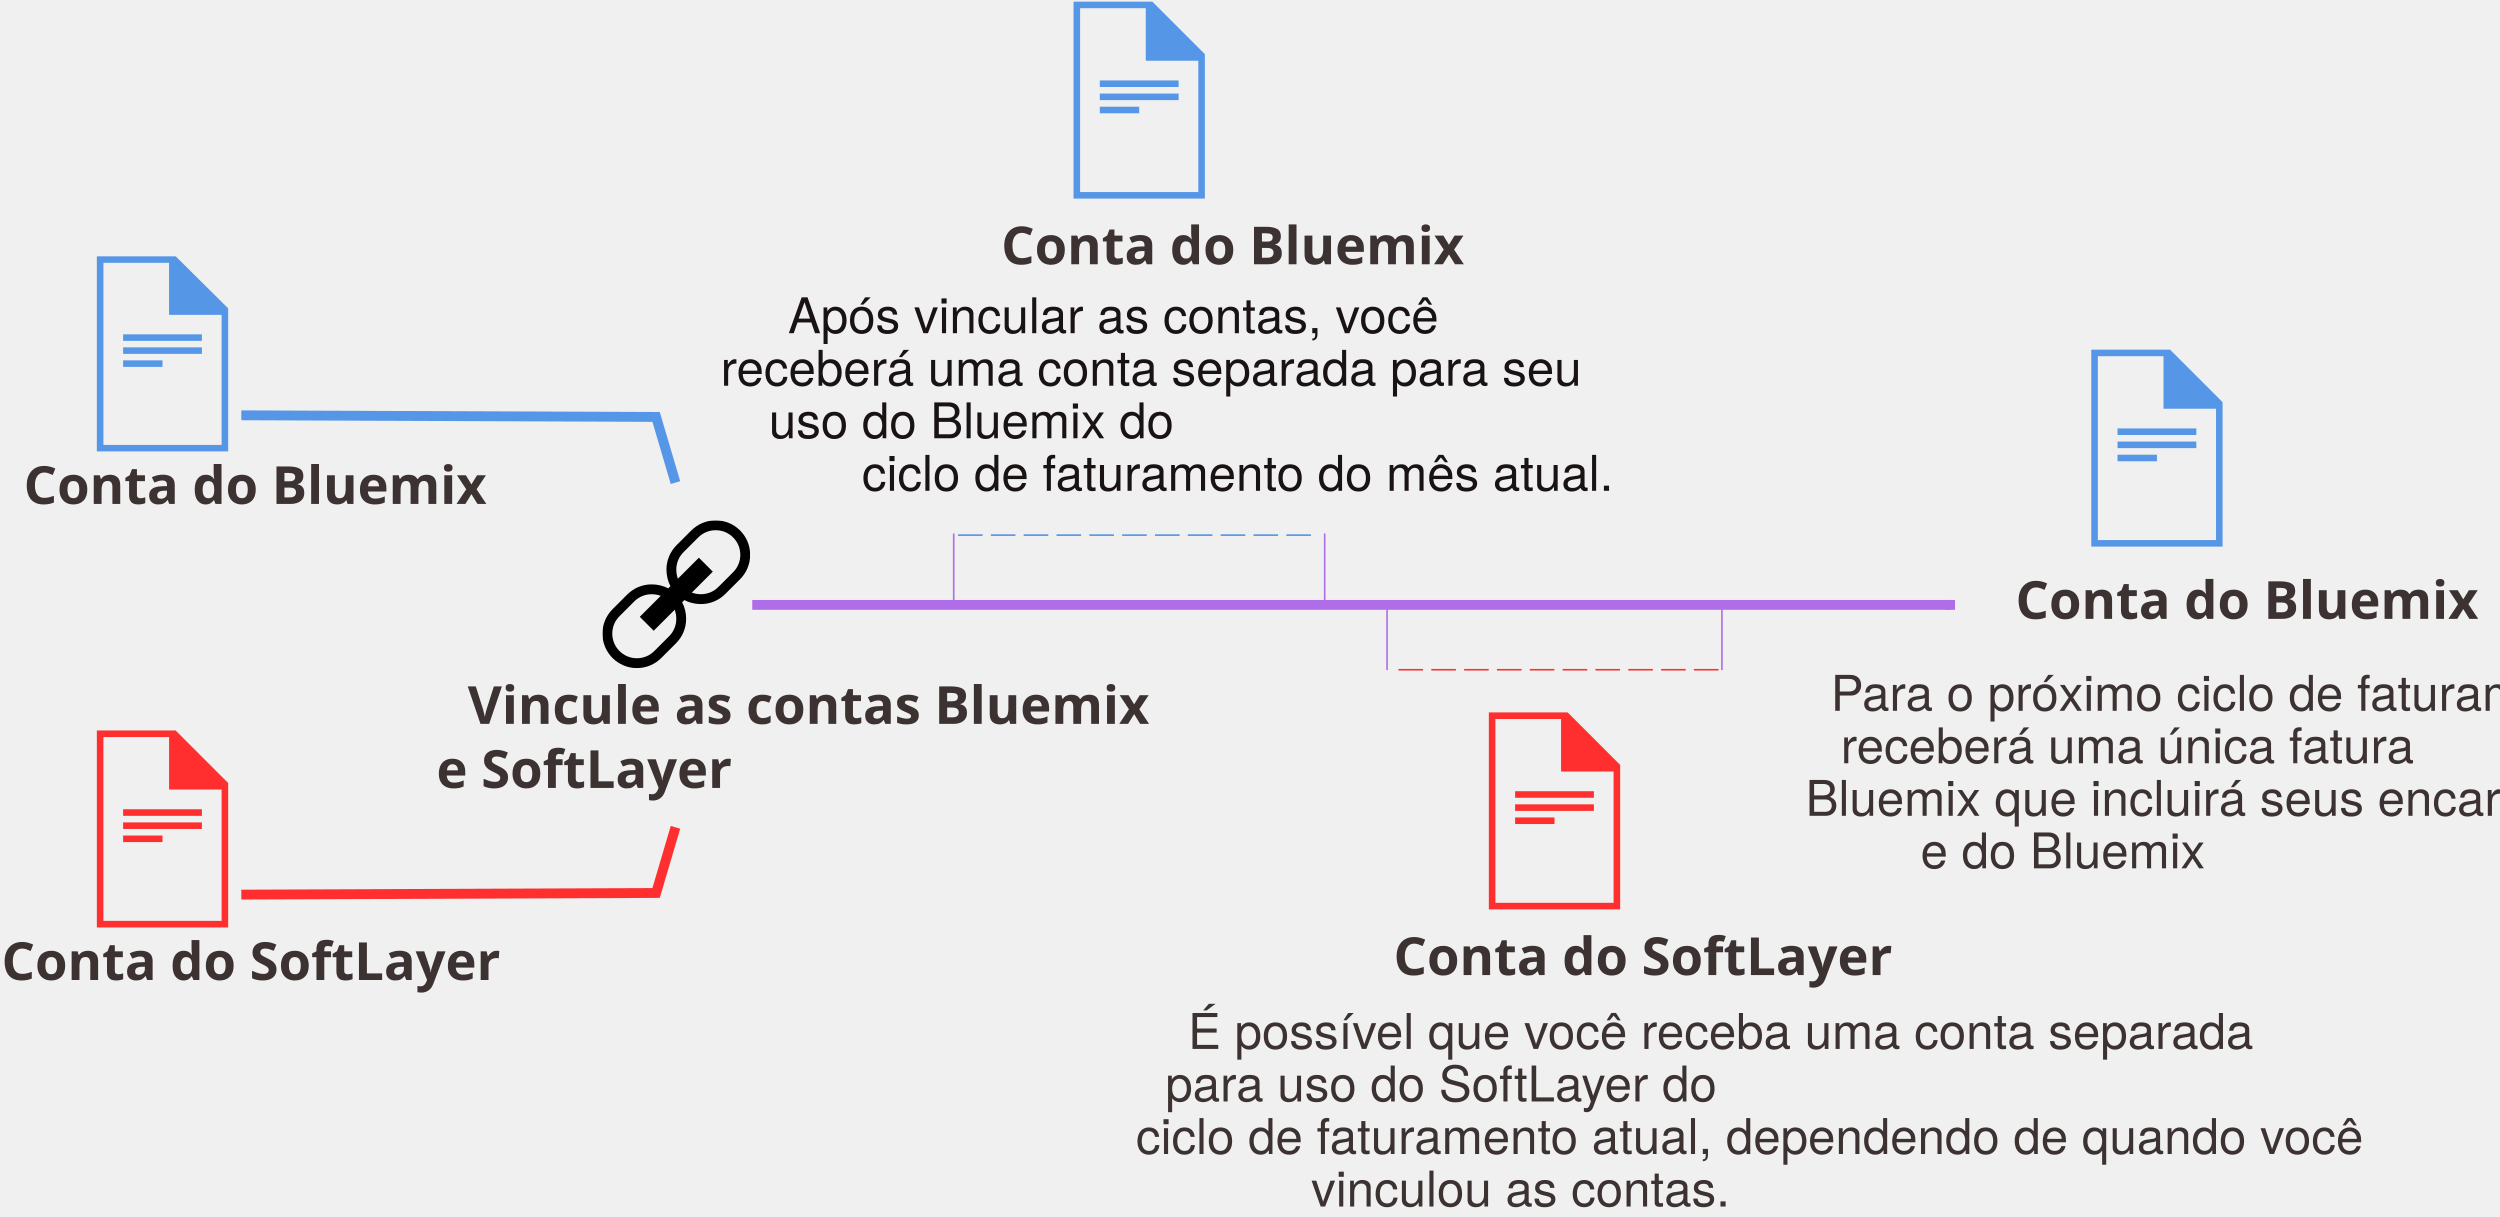
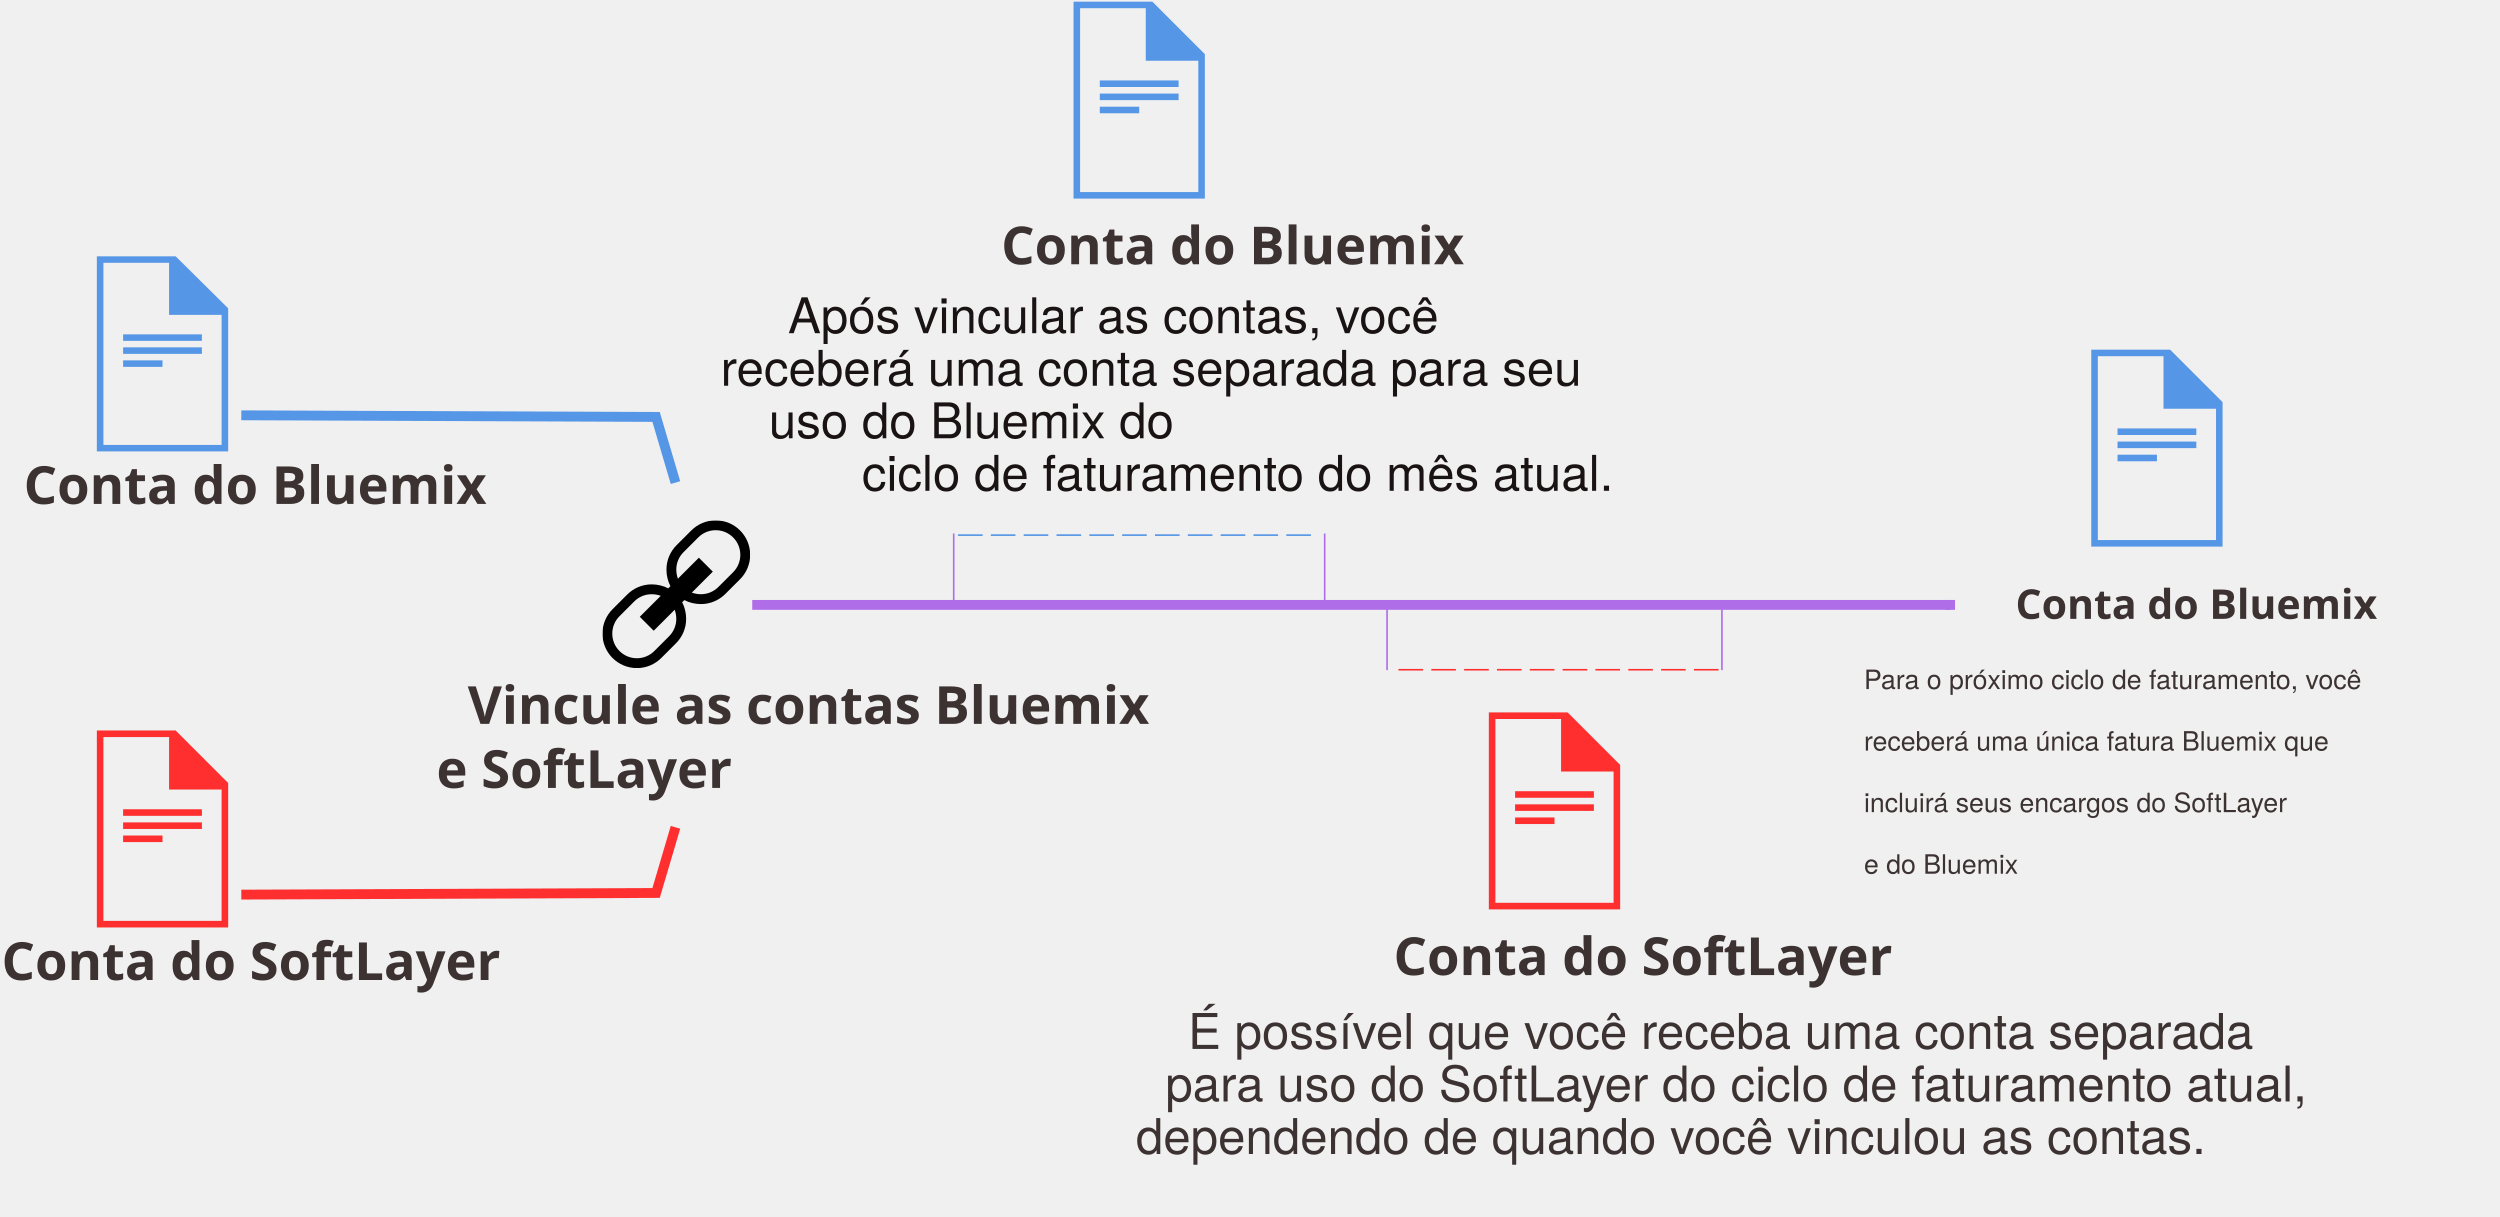
- <svg xmlns="http://www.w3.org/2000/svg" xmlns:xlink="http://www.w3.org/1999/xlink" width="1523px" height="741px" viewBox="0 0 1523 741" version="1.1">
-   <defs>
+ <svg xmlns="http://www.w3.org/2000/svg" xmlns:xlink="http://www.w3.org/1999/xlink" width="1523px" height="741px" viewBox="0 0 1523 741" version="1.1" id="svg2">
+   <defs id="defs8">
    <polygon id="path-1" points="90 0 0 0 0 90 90 90" />
  </defs>
  <g id="Page-1" stroke="none" stroke-width="1" fill="none" fill-rule="evenodd">
    <g id="BluemixSoftLayerBill">
-       <g id="Page-1">
+       <g id="g13">
        <g id="Desktop-HD">
          <polyline id="Stroke-36" stroke="#FF2F2F" stroke-width="6" points="147 545 399.684 544 411.504 504" />
          <polyline id="Stroke-38" stroke="#5596E6" stroke-width="6" points="147 253 399.684 254 411.504 294" />
          <text id="Bluemix-bill" fill="#3C3232" font-family="HelvNeueBoldforIBM, HelvNeue Bold for IBM" font-size="32" font-weight="bold">
-             <tspan x="14.424" y="307">Conta do Bluemix</tspan>
+             <tspan x="14.424" y="307" id="tspan19">Conta do Bluemix</tspan>
          </text>
          <text id="SoftLayer-bill" fill="#3C3232" font-family="HelvNeueBoldforIBM, HelvNeue Bold for IBM" font-size="32" font-weight="bold">
-             <tspan x="0.952" y="597">Conta do SoftLayer</tspan>
+             <tspan x="0.952" y="597" id="tspan22">Conta do SoftLayer</tspan>
          </text>
-           <g id="Page-1" transform="translate(59, 444)" fill="#FF2F2F">
+           <g id="g24" transform="translate(59, 444)" fill="#FF2F2F">
            <path d="M0,0.999 L0,120.999 L80,120.999 L80,32.999 L48,0.999 L0,0.999 L0,0.999 Z M4,5.001 L44,5.001 L44,36.999 L76,36.999 L76,117.001 L4,117.001 L4,5.001 L4,5.001 Z" id="Fill-1" />
            <polygon id="Fill-2" points="16 53 64 53 64 49 16 49" />
            <polygon id="Fill-3" points="16 61 64 61 64 57 16 57" />
            <polygon id="Fill-4" points="16 69 40 69 40 65 16 65" />
          </g>
-           <text id="SoftLayer-bill" fill="#3C3232" font-family="HelvNeueBoldforIBM, HelvNeue Bold for IBM" font-size="32" font-weight="bold">
-             <tspan x="848.952" y="594">Conta do SoftLayer</tspan>
+           <text id="text30" fill="#3C3232" font-family="HelvNeueBoldforIBM, HelvNeue Bold for IBM" font-size="32" font-weight="bold">
+             <tspan x="848.952" y="594" id="tspan32">Conta do SoftLayer</tspan>
          </text>
-           <g id="Page-1" transform="translate(907, 433)" fill="#FF2F2F">
-             <path d="M0,0.999 L0,120.999 L80,120.999 L80,32.999 L48,0.999 L0,0.999 L0,0.999 Z M4,5.001 L44,5.001 L44,36.999 L76,36.999 L76,117.001 L4,117.001 L4,5.001 L4,5.001 Z" id="Fill-1" />
-             <polygon id="Fill-2" points="16 53 64 53 64 49 16 49" />
-             <polygon id="Fill-3" points="16 61 64 61 64 57 16 57" />
-             <polygon id="Fill-4" points="16 69 40 69 40 65 16 65" />
+           <g id="g34" transform="translate(907, 433)" fill="#FF2F2F">
+             <path d="M0,0.999 L0,120.999 L80,120.999 L80,32.999 L48,0.999 L0,0.999 L0,0.999 Z M4,5.001 L44,5.001 L44,36.999 L76,36.999 L76,117.001 L4,117.001 L4,5.001 L4,5.001 Z" id="path36" />
+             <polygon id="polygon38" points="16 53 64 53 64 49 16 49" />
+             <polygon id="polygon40" points="16 61 64 61 64 57 16 57" />
+             <polygon id="polygon42" points="16 69 40 69 40 65 16 65" />
          </g>
-           <g id="Page-1" transform="translate(59, 156)" fill="#5596E6">
-             <path d="M0,0.142 L0,118.999 L80,118.999 L80,31.838 L48,0.142 L0,0.142 L0,0.142 Z M4,4.106 L44,4.106 L44,35.799 L76,35.799 L76,115.039 L4,115.039 L4,4.106 L4,4.106 Z" id="Fill-1" />
-             <polygon id="Fill-2" points="16 51.648 64 51.648 64 47.686 16 47.686" />
-             <polygon id="Fill-3" points="16 59.571 64 59.571 64 55.61 16 55.61" />
-             <polygon id="Fill-4" points="16 67.495 40 67.495 40 63.533 16 63.533" />
+           <g id="g44" transform="translate(59, 156)" fill="#5596E6">
+             <path d="M0,0.142 L0,118.999 L80,118.999 L80,31.838 L48,0.142 L0,0.142 L0,0.142 Z M4,4.106 L44,4.106 L44,35.799 L76,35.799 L76,115.039 L4,115.039 L4,4.106 L4,4.106 Z" id="path46" />
+             <polygon id="polygon48" points="16 51.648 64 51.648 64 47.686 16 47.686" />
+             <polygon id="polygon50" points="16 59.571 64 59.571 64 55.61 16 55.61" />
+             <polygon id="polygon52" points="16 67.495 40 67.495 40 63.533 16 63.533" />
          </g>
-           <text id="Bluemix-bill" fill="#3C3232" font-family="HelvNeueBoldforIBM, HelvNeue Bold for IBM" font-size="32" font-weight="bold">
-             <tspan x="609.924" y="161">Conta do Bluemix</tspan>
+           <text id="text54" fill="#3C3232" font-family="HelvNeueBoldforIBM, HelvNeue Bold for IBM" font-size="32" font-weight="bold">
+             <tspan x="609.924" y="161" id="tspan56">Conta do Bluemix</tspan>
          </text>
-           <g id="Page-1" transform="translate(654, 0)" fill="#5596E6">
-             <path d="M0,0.999 L0,120.999 L80,120.999 L80,32.999 L48,0.999 L0,0.999 L0,0.999 Z M4,5.001 L44,5.001 L44,36.999 L76,36.999 L76,117.001 L4,117.001 L4,5.001 L4,5.001 Z" id="Fill-1" />
-             <polygon id="Fill-2" points="16 53 64 53 64 49 16 49" />
-             <polygon id="Fill-3" points="16 61 64 61 64 57 16 57" />
-             <polygon id="Fill-4" points="16 69 40 69 40 65 16 65" />
+           <g id="g58" transform="translate(654, 0)" fill="#5596E6">
+             <path d="M0,0.999 L0,120.999 L80,120.999 L80,32.999 L48,0.999 L0,0.999 L0,0.999 Z M4,5.001 L44,5.001 L44,36.999 L76,36.999 L76,117.001 L4,117.001 L4,5.001 L4,5.001 Z" id="path60" />
+             <polygon id="polygon62" points="16 53 64 53 64 49 16 49" />
+             <polygon id="polygon64" points="16 61 64 61 64 57 16 57" />
+             <polygon id="polygon66" points="16 69 40 69 40 65 16 65" />
          </g>
-           <g id="Page-1" transform="translate(1274, 212)" fill="#5596E6">
-             <path d="M0,0.999 L0,120.999 L80,120.999 L80,32.999 L48,0.999 L0,0.999 L0,0.999 Z M4,5.001 L44,5.001 L44,36.999 L76,36.999 L76,117.001 L4,117.001 L4,5.001 L4,5.001 Z" id="Fill-1" />
-             <polygon id="Fill-2" points="16 53 64 53 64 49 16 49" />
-             <polygon id="Fill-3" points="16 61 64 61 64 57 16 57" />
-             <polygon id="Fill-4" points="16 69 40 69 40 65 16 65" />
+           <g id="g68" transform="translate(1274, 212)" fill="#5596E6">
+             <path d="M0,0.999 L0,120.999 L80,120.999 L80,32.999 L48,0.999 L0,0.999 L0,0.999 Z M4,5.001 L44,5.001 L44,36.999 L76,36.999 L76,117.001 L4,117.001 L4,5.001 L4,5.001 Z" id="path70" />
+             <polygon id="polygon72" points="16 53 64 53 64 49 16 49" />
+             <polygon id="polygon74" points="16 61 64 61 64 57 16 57" />
+             <polygon id="polygon76" points="16 69 40 69 40 65 16 65" />
          </g>
-           <g id="Page-1" transform="translate(367, 317)">
+           <g id="g78" transform="translate(367, 317)">
            <g id="Fill-1-Clipped">
              <mask id="mask-2" fill="white">
-                 <use xlink:href="#path-1" />
+                 <use xlink:href="#path-1" id="use82" />
              </mask>
-               <g id="path-1" />
-               <path d="M79.606,31.606 L70.606,40.606 C67.773,43.44 64.006,45 60,45 C58.072,45 56.197,44.652 54.465,44.02 L67.243,31.243 L58.758,22.758 L45.979,35.535 C45.348,33.804 45,31.929 45,30 C45,25.993 46.56,22.227 49.393,19.393 L58.393,10.393 C61.227,7.56 64.993,6 69,6 C73.006,6 76.773,7.56 79.606,10.393 C82.44,13.227 84,16.993 84,21 C84,25.006 82.44,28.773 79.606,31.606 M45,60 C45,64.006 43.44,67.773 40.606,70.606 L31.606,79.606 C28.773,82.44 25.006,84 21,84 C16.993,84 13.227,82.44 10.393,79.606 C7.56,76.773 6,73.006 6,69 C6,64.993 7.56,61.227 10.393,58.393 L19.393,49.393 C22.227,46.56 25.993,45 30,45 C31.929,45 33.804,45.348 35.535,45.979 L22.758,58.758 L31.243,67.243 L44.02,54.465 C44.652,56.197 45,58.072 45,60 M83.85,6.151 C80.049,2.352 74.799,-0 69,-0 C63.201,-0 57.951,2.352 54.151,6.151 L45.151,15.151 C41.352,18.951 39,24.201 39,30 C39,33.616 39.858,37.077 41.422,40.092 L40.092,41.422 C37.078,39.858 33.616,39 30,39 C24.201,39 18.951,41.352 15.151,45.151 L6.151,54.151 C2.352,57.951 -0,63.201 -0,69 C-0,74.799 2.352,80.049 6.151,83.85 C9.951,87.649 15.201,90 21,90 C26.799,90 32.049,87.649 35.85,83.85 L44.85,74.85 C48.649,71.049 51,65.799 51,60 C51,56.383 50.143,52.923 48.577,49.908 L49.908,48.577 C52.923,50.143 56.383,51 60,51 C65.799,51 71.049,48.649 74.85,44.85 L83.85,35.85 C87.649,32.049 90,26.799 90,21 C90,15.201 87.649,9.951 83.85,6.151" id="Fill-1" fill="#000000" mask="url(#mask-2)" />
+               <g id="g84" />
+               <path d="M79.606,31.606 L70.606,40.606 C67.773,43.44 64.006,45 60,45 C58.072,45 56.197,44.652 54.465,44.02 L67.243,31.243 L58.758,22.758 L45.979,35.535 C45.348,33.804 45,31.929 45,30 C45,25.993 46.56,22.227 49.393,19.393 L58.393,10.393 C61.227,7.56 64.993,6 69,6 C73.006,6 76.773,7.56 79.606,10.393 C82.44,13.227 84,16.993 84,21 C84,25.006 82.44,28.773 79.606,31.606 M45,60 C45,64.006 43.44,67.773 40.606,70.606 L31.606,79.606 C28.773,82.44 25.006,84 21,84 C16.993,84 13.227,82.44 10.393,79.606 C7.56,76.773 6,73.006 6,69 C6,64.993 7.56,61.227 10.393,58.393 L19.393,49.393 C22.227,46.56 25.993,45 30,45 C31.929,45 33.804,45.348 35.535,45.979 L22.758,58.758 L31.243,67.243 L44.02,54.465 C44.652,56.197 45,58.072 45,60 M83.85,6.151 C80.049,2.352 74.799,-0 69,-0 C63.201,-0 57.951,2.352 54.151,6.151 L45.151,15.151 C41.352,18.951 39,24.201 39,30 C39,33.616 39.858,37.077 41.422,40.092 L40.092,41.422 C37.078,39.858 33.616,39 30,39 C24.201,39 18.951,41.352 15.151,45.151 L6.151,54.151 C2.352,57.951 -0,63.201 -0,69 C-0,74.799 2.352,80.049 6.151,83.85 C9.951,87.649 15.201,90 21,90 C26.799,90 32.049,87.649 35.85,83.85 L44.85,74.85 C48.649,71.049 51,65.799 51,60 C51,56.383 50.143,52.923 48.577,49.908 L49.908,48.577 C52.923,50.143 56.383,51 60,51 C65.799,51 71.049,48.649 74.85,44.85 L83.85,35.85 C87.649,32.049 90,26.799 90,21 C90,15.201 87.649,9.951 83.85,6.151" id="path86" fill="#000000" mask="url(#mask-2)" />
            </g>
          </g>
          <text id="Link-Bluemix-and" fill="#3C3232" font-family="HelvNeueBoldforIBM, HelvNeue Bold for IBM" font-size="32" font-weight="bold">
-             <tspan x="284.956" y="441">Vincule as contas Bluemix</tspan>
+             <tspan x="284.956" y="441" id="tspan89">Vincule as contas Bluemix</tspan>
          </text>
          <text id="SoftLayer-accounts" fill="#3C3232" font-family="HelvNeueBoldforIBM, HelvNeue Bold for IBM" font-size="32" font-weight="bold">
-             <tspan x="265.916" y="480">e SoftLayer</tspan>
+             <tspan x="265.916" y="480" id="tspan92">e SoftLayer</tspan>
          </text>
-           <text id="For-the-next-billing-cycle,-you" fill="#3C3232" font-family="HelveticaNeue, Helvetica Neue" font-size="30" font-weight="normal">
-             <tspan x="1115.285" y="433">Para o próximo ciclo de faturamento, você</tspan>
+           <text id="For-the-next-billing-cycle,-you" font-size="30" font-weight="normal" x="1135.523" y="419.767" style="font-weight:normal;font-size:16.25px;line-height:125%;font-family:HelveticaNeue, 'Helvetica Neue';fill:#3c3232;-inkscape-font-specification:'HelveticaNeue, Helvetica Neue, Normal';font-style:normal;font-stretch:normal;font-variant:normal;text-anchor:start;text-align:start;writing-mode:lr;">
+             <tspan id="tspan3485" x="1135.523" y="419.767">Para o próximo ciclo de faturamento, você</tspan>
+             <tspan id="tspan3487" x="1135.523" y="457.267">receberá uma única fatura Bluemix que</tspan>
+             <tspan id="tspan3489" x="1135.523" y="494.767">incluirá seus encargos do SoftLayer</tspan>
+             <tspan id="tspan3491" x="1135.523" y="532.267">e do Bluemix</tspan>
          </text>
-           <text id="will-receive-a-singl" fill="#3C3232" font-family="HelveticaNeue, Helvetica Neue" font-size="30" font-weight="normal">
-             <tspan x="1121.395" y="465">receberá uma única fatura</tspan>
+           <text id="will-receive-a-singl" font-size="30" font-weight="normal" style="font-weight:normal;font-size:30px;font-family:HelveticaNeue, 'Helvetica Neue';fill:#3c3232">
+             <tspan x="1121.395" y="465" id="tspan98" style="font-size:20px" />
          </text>
-           <text id="bill-that-includes-your-SoftLayer" fill="#3C3232" font-family="HelveticaNeue, Helvetica Neue" font-size="30" font-weight="normal">
-             <tspan x="1100" y="497">Bluemix que incluirá seus encargos do SoftLayer</tspan>
+           <text id="bill-that-includes-your-SoftLayer" font-size="30" font-weight="normal" style="font-weight:normal;font-size:30px;font-family:HelveticaNeue, 'Helvetica Neue';fill:#3c3232">
+             <tspan x="1100" y="497" id="tspan101" />
          </text>
-           <text id="and-Bluemix-charges" fill="#3C3232" font-family="HelveticaNeue, Helvetica Neue" font-size="30" font-weight="normal">
-             <tspan x="1170.005" y="529">e do Bluemix</tspan>
+           <text id="and-Bluemix-charges" font-size="30" font-weight="normal" style="font-weight:normal;font-size:30px;font-family:HelveticaNeue, 'Helvetica Neue';fill:#3c3232">
+             <tspan x="1170.005" y="529" id="tspan104" />
          </text>
-           <text id="Bluemix-bill" fill="#3C3232" font-family="HelvNeueBoldforIBM, HelvNeue Bold for IBM" font-size="32" font-weight="bold">
-             <tspan x="1227.864" y="377">Conta do Bluemix</tspan>
+           <text id="text106" fill="#3C3232" font-family="HelvNeueBoldforIBM, HelvNeue Bold for IBM" font-size="32" font-weight="bold">
+             <tspan x="1227.864" y="377" id="tspan108" style="font-size:25px">Conta do Bluemix</tspan>
          </text>
          <g id="Group" transform="translate(823.5, 368.5) scale(1, -1) translate(-823.5, -368.5) translate(458, 365)" stroke="#AF6EE8" stroke-width="6">
            <path d="M0.26,3.5 L730,3.5" id="Line" />
            <path d="M730,0.5 L730,6.5" id="Line-decoration-1" />
          </g>
          <text id="After-you-link-accounts,-you" fill="#1A1314" font-family="HelveticaNeue, Helvetica Neue" font-size="30" font-weight="normal">
-             <tspan x="480.04" y="203">Após vincular as contas, você</tspan>
+             <tspan x="480.04" y="203" id="tspan114">Após vincular as contas, você</tspan>
          </text>
          <text id="will-receive-a-separate-bill-for-your" fill="#1A1314" font-family="HelveticaNeue, Helvetica Neue" font-size="30" font-weight="normal">
-             <tspan x="439" y="235">receberá uma conta separada para seu</tspan>
+             <tspan x="439" y="235" id="tspan117">receberá uma conta separada para seu</tspan>
          </text>
          <text id="Bluemix-usage-for-the-current" fill="#1A1314" font-family="HelveticaNeue, Helvetica Neue" font-size="30" font-weight="normal">
-             <tspan x="468.385" y="267">uso do Bluemix do</tspan>
+             <tspan x="468.385" y="267" id="tspan120">uso do Bluemix do</tspan>
          </text>
          <text id="month’s-billing-cycle." fill="#1A1314" font-family="HelveticaNeue, Helvetica Neue" font-size="30" font-weight="normal">
-             <tspan x="525.04" y="299">ciclo de faturamento do mês atual.</tspan>
+             <tspan x="525.04" y="299" id="tspan123">ciclo de faturamento do mês atual.</tspan>
          </text>
          <text id="You-might-receive-a-separate-bill" fill="#3C3232" font-family="HelveticaNeue, Helvetica Neue" font-size="30" font-weight="normal">
-             <tspan x="723.77" y="639">É possível que você receba uma conta separada</tspan>
+             <tspan x="723.77" y="639" id="tspan126">É possível que você receba uma conta separada</tspan>
          </text>
-           <text id="for-SoftLayer-usage-for-the-current" fill="#3C3232" font-family="HelveticaNeue, Helvetica Neue" font-size="30" font-weight="normal">
-             <tspan x="709.93" y="671">para uso do SoftLayer do</tspan>
+           <text id="for-SoftLayer-usage-for-the-current" font-size="30" font-weight="normal" style="font-weight:normal;font-size:30px;font-family:HelveticaNeue, 'Helvetica Neue';fill:#3c3232">
+             <tspan x="709.93" y="671" id="tspan129">para uso do SoftLayer do ciclo de faturamento atual,</tspan>
          </text>
-           <text id="billing-cycle,-depending-on-when-you" fill="#3C3232" font-family="HelveticaNeue, Helvetica Neue" font-size="30" font-weight="normal">
-             <tspan x="692" y="703">ciclo de faturamento atual, dependendo de quando você</tspan>
+           <text id="billing-cycle,-depending-on-when-you" font-size="30" font-weight="normal" style="font-weight:normal;font-size:30px;font-family:HelveticaNeue, 'Helvetica Neue';fill:#3c3232">
+             <tspan x="692" y="703" id="tspan132">dependendo de quando você vinculou as contas.</tspan>
          </text>
-           <text id="linked-your-accounts." fill="#3C3232" font-family="HelveticaNeue, Helvetica Neue" font-size="30" font-weight="normal">
-             <tspan x="798.73" y="735">vinculou as contas.</tspan>
+           <text id="linked-your-accounts." font-size="30" font-weight="normal" style="font-weight:normal;font-size:30px;font-family:HelveticaNeue, 'Helvetica Neue';fill:#3c3232">
+             <tspan x="798.73" y="735" id="tspan135" />
          </text>
          <g id="Group-2" transform="translate(581, 325)">
-             <path d="M2.62,0 L220.515,0" id="Line" stroke="#5596E6" stroke-dasharray="15,5" transform="translate(111.5677, 0.5) scale(1, -1) translate(-111.5677, -0.5) " />
-             <path d="M0,0 L0,41" id="Line" stroke="#AF6EE8" transform="translate(0.5, 20.5) scale(1, -1) translate(-0.5, -20.5) " />
+             <path d="M2.62,0 L220.515,0" id="path138" stroke="#5596E6" stroke-dasharray="15,5" transform="translate(111.5677, 0.5) scale(1, -1) translate(-111.5677, -0.5) " />
+             <path d="M0,0 L0,41" id="path140" stroke="#AF6EE8" transform="translate(0.5, 20.5) scale(1, -1) translate(-0.5, -20.5) " />
            <path d="M226,0 L226,41" id="Line-Copy" stroke="#AF6EE8" transform="translate(226.5, 20.5) scale(1, -1) translate(-226.5, -20.5) " />
          </g>
-           <g id="Group-2" transform="translate(946.5, 388.5) rotate(180) translate(-946.5, -388.5) translate(844, 368)">
-             <path d="M2.058,0 L198.164,0" id="Line" stroke="#FF2F2F" stroke-dasharray="15,5" transform="translate(100.1109, 0.5) scale(1, -1) translate(-100.1109, -0.5) " />
-             <path d="M0,0.774 L0,41" id="Line" stroke="#AF6EE8" transform="translate(0.5, 20.8871) scale(1, -1) translate(-0.5, -20.8871) " />
-             <path d="M204,0.774 L204,41" id="Line-Copy" stroke="#AF6EE8" transform="translate(204.5, 20.8871) scale(1, -1) translate(-204.5, -20.8871) " />
+           <g id="g143" transform="translate(946.5, 388.5) rotate(180) translate(-946.5, -388.5) translate(844, 368)">
+             <path d="M2.058,0 L198.164,0" id="path145" stroke="#FF2F2F" stroke-dasharray="15,5" transform="translate(100.1109, 0.5) scale(1, -1) translate(-100.1109, -0.5) " />
+             <path d="M0,0.774 L0,41" id="path147" stroke="#AF6EE8" transform="translate(0.5, 20.8871) scale(1, -1) translate(-0.5, -20.8871) " />
+             <path d="M204,0.774 L204,41" id="path149" stroke="#AF6EE8" transform="translate(204.5, 20.8871) scale(1, -1) translate(-204.5, -20.8871) " />
          </g>
        </g>
      </g>
    </g>
  </g>
</svg>
